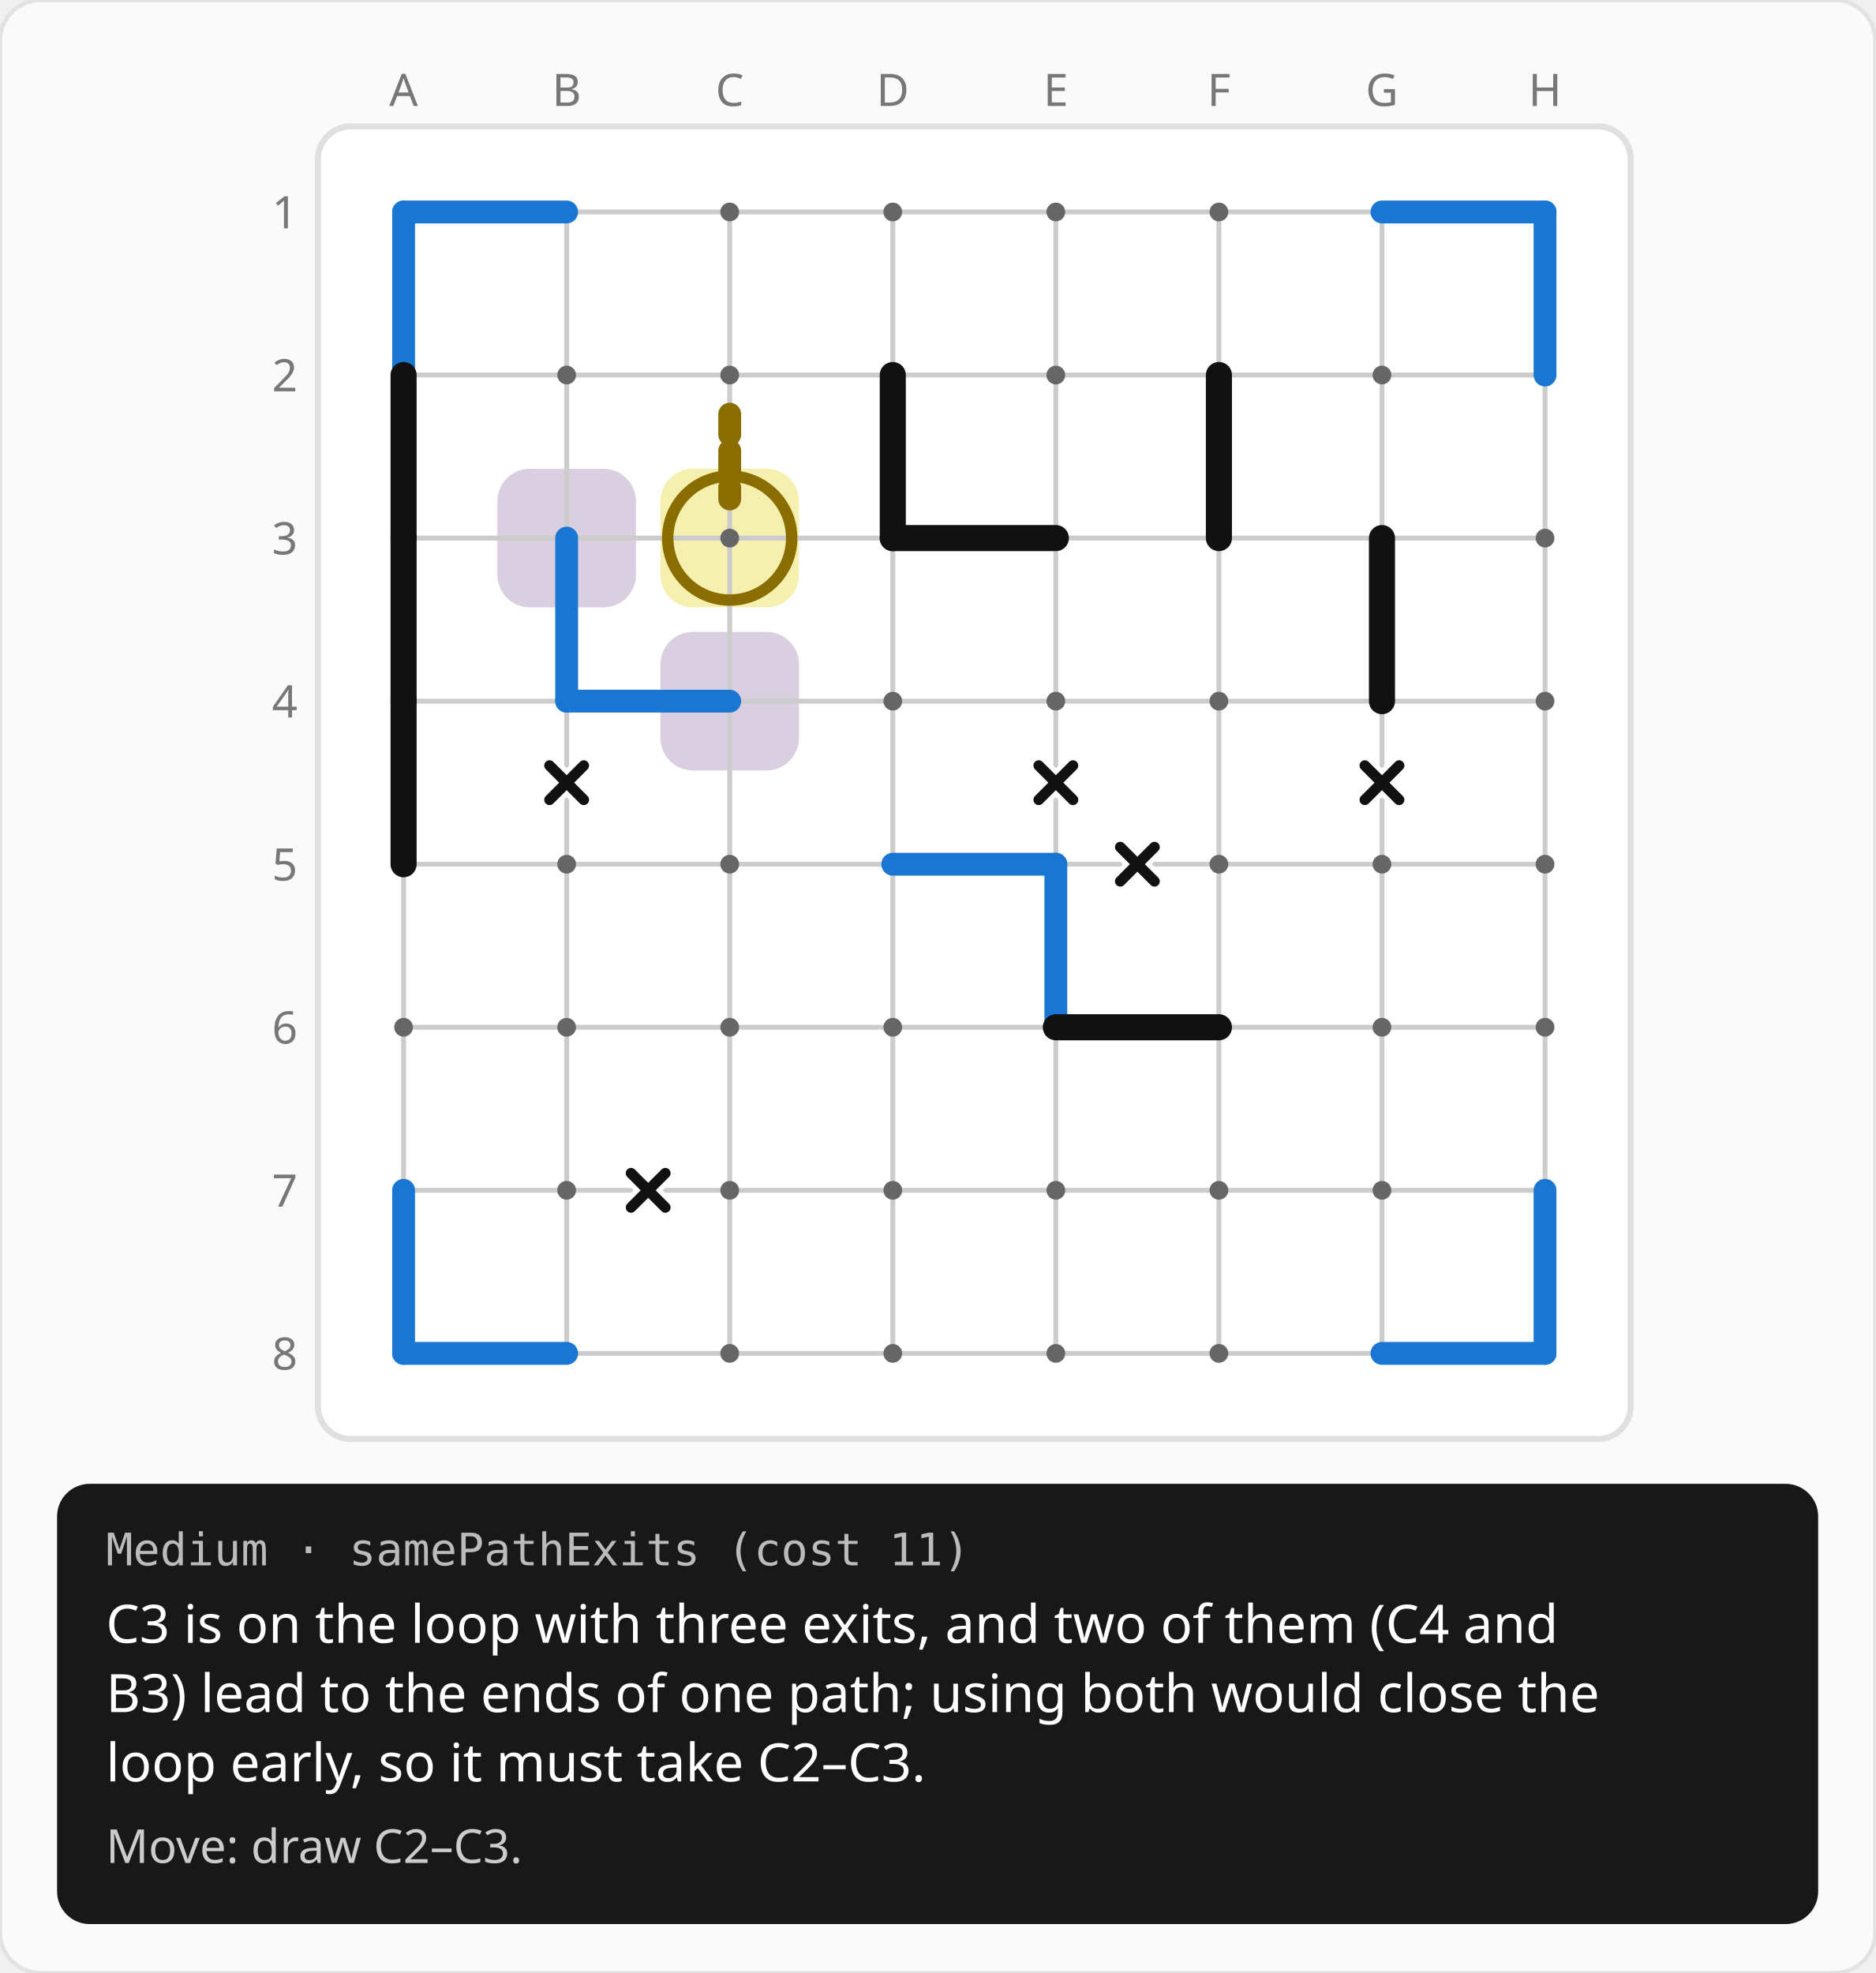
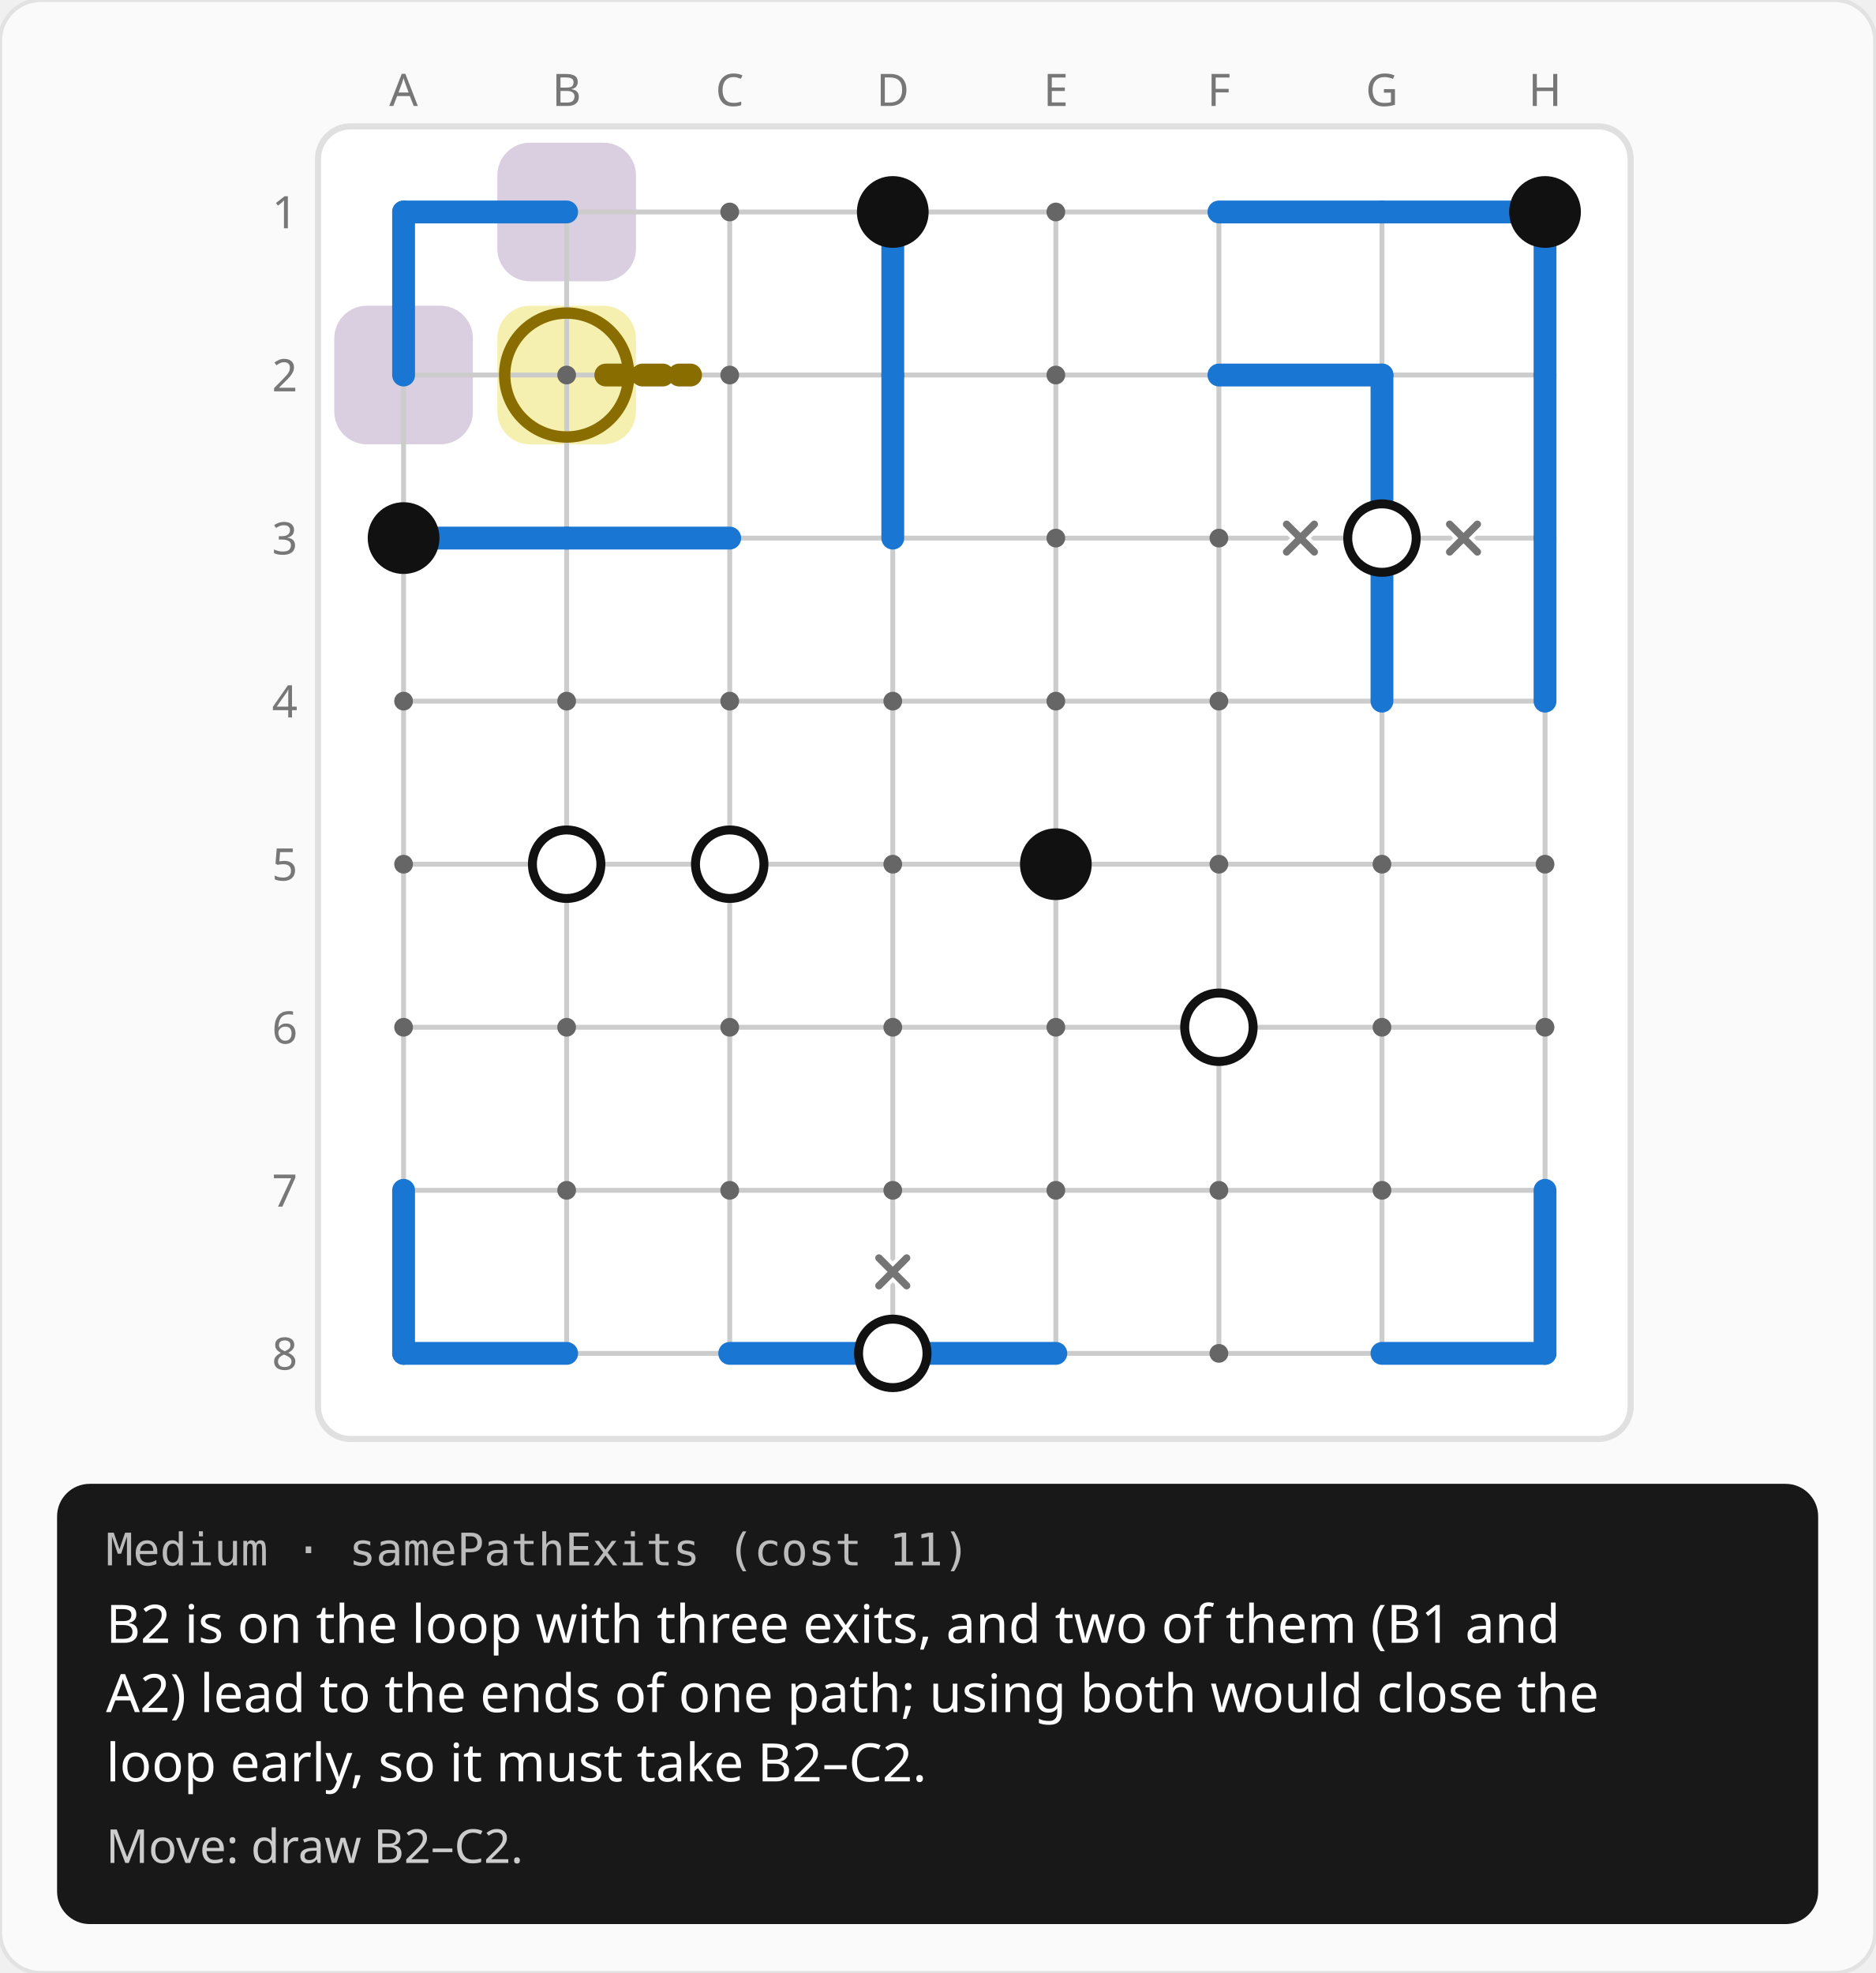
<svg xmlns="http://www.w3.org/2000/svg" width="460" height="484" viewBox="0 0 460 484">
  <rect width="460" height="484" rx="10" fill="#fafafa" stroke="#e2e2e2" />
  <defs>
    <pattern id="hatch" width="8" height="8" patternUnits="userSpaceOnUse" patternTransform="rotate(45)">
      <line x1="0" y1="0" x2="0" y2="8" stroke="#d55e00" stroke-width="3" opacity="0.55" />
    </pattern>
  </defs>
  <g transform="translate(59 12)">
    <text x="40" y="14" fill="#777777" font-size="11" font-family="system-ui, sans-serif" text-anchor="middle">A</text>
    <text x="80" y="14" fill="#777777" font-size="11" font-family="system-ui, sans-serif" text-anchor="middle">B</text>
    <text x="120" y="14" fill="#777777" font-size="11" font-family="system-ui, sans-serif" text-anchor="middle">C</text>
    <text x="160" y="14" fill="#777777" font-size="11" font-family="system-ui, sans-serif" text-anchor="middle">D</text>
    <text x="200" y="14" fill="#777777" font-size="11" font-family="system-ui, sans-serif" text-anchor="middle">E</text>
    <text x="240" y="14" fill="#777777" font-size="11" font-family="system-ui, sans-serif" text-anchor="middle">F</text>
    <text x="280" y="14" fill="#777777" font-size="11" font-family="system-ui, sans-serif" text-anchor="middle">G</text>
    <text x="320" y="14" fill="#777777" font-size="11" font-family="system-ui, sans-serif" text-anchor="middle">H</text>
    <text x="14" y="44" fill="#777777" font-size="11" font-family="system-ui, sans-serif" text-anchor="end">1</text>
    <text x="14" y="84" fill="#777777" font-size="11" font-family="system-ui, sans-serif" text-anchor="end">2</text>
    <text x="14" y="124" fill="#777777" font-size="11" font-family="system-ui, sans-serif" text-anchor="end">3</text>
    <text x="14" y="164" fill="#777777" font-size="11" font-family="system-ui, sans-serif" text-anchor="end">4</text>
    <text x="14" y="204" fill="#777777" font-size="11" font-family="system-ui, sans-serif" text-anchor="end">5</text>
    <text x="14" y="244" fill="#777777" font-size="11" font-family="system-ui, sans-serif" text-anchor="end">6</text>
    <text x="14" y="284" fill="#777777" font-size="11" font-family="system-ui, sans-serif" text-anchor="end">7</text>
    <text x="14" y="324" fill="#777777" font-size="11" font-family="system-ui, sans-serif" text-anchor="end">8</text>
    <g transform="translate(18 18)">
      <rect x="1" y="1" width="322" height="322" rx="8" fill="#ffffff" stroke="#e0e0e0" stroke-width="1.5" />
-       <rect x="85" y="125" width="34" height="34" rx="8" fill="rgba(122,81,149,0.28)" />
-       <rect x="45" y="85" width="34" height="34" rx="8" fill="rgba(122,81,149,0.28)" />
-       <rect x="85" y="85" width="34" height="34" rx="8" fill="rgba(244,236,156,0.8)" />
+       <rect x="45" y="5" width="34" height="34" rx="8" fill="rgba(122,81,149,0.28)" />
+       <rect x="5" y="45" width="34" height="34" rx="8" fill="rgba(122,81,149,0.28)" />
+       <rect x="45" y="45" width="34" height="34" rx="8" fill="rgba(244,236,156,0.8)" />
      <line x1="22" y1="22" x2="302" y2="22" stroke="#cccccc" stroke-width="1.2" />
      <line x1="22" y1="62" x2="302" y2="62" stroke="#cccccc" stroke-width="1.2" />
      <line x1="22" y1="102" x2="302" y2="102" stroke="#cccccc" stroke-width="1.2" />
      <line x1="22" y1="142" x2="302" y2="142" stroke="#cccccc" stroke-width="1.2" />
      <line x1="22" y1="182" x2="302" y2="182" stroke="#cccccc" stroke-width="1.2" />
      <line x1="22" y1="222" x2="302" y2="222" stroke="#cccccc" stroke-width="1.2" />
      <line x1="22" y1="262" x2="302" y2="262" stroke="#cccccc" stroke-width="1.2" />
      <line x1="22" y1="302" x2="302" y2="302" stroke="#cccccc" stroke-width="1.2" />
      <line x1="22" y1="22" x2="22" y2="302" stroke="#cccccc" stroke-width="1.2" />
      <line x1="62" y1="22" x2="62" y2="302" stroke="#cccccc" stroke-width="1.2" />
      <line x1="102" y1="22" x2="102" y2="302" stroke="#cccccc" stroke-width="1.2" />
      <line x1="142" y1="22" x2="142" y2="302" stroke="#cccccc" stroke-width="1.2" />
      <line x1="182" y1="22" x2="182" y2="302" stroke="#cccccc" stroke-width="1.2" />
      <line x1="222" y1="22" x2="222" y2="302" stroke="#cccccc" stroke-width="1.2" />
      <line x1="262" y1="22" x2="262" y2="302" stroke="#cccccc" stroke-width="1.2" />
      <line x1="302" y1="22" x2="302" y2="302" stroke="#cccccc" stroke-width="1.2" />
      <circle cx="22" cy="22" r="2.3" fill="#666666" />
      <circle cx="62" cy="22" r="2.3" fill="#666666" />
      <circle cx="102" cy="22" r="2.3" fill="#666666" />
-       <circle cx="142" cy="22" r="2.3" fill="#666666" />
      <circle cx="182" cy="22" r="2.3" fill="#666666" />
      <circle cx="222" cy="22" r="2.3" fill="#666666" />
      <circle cx="262" cy="22" r="2.3" fill="#666666" />
-       <circle cx="302" cy="22" r="2.3" fill="#666666" />
      <circle cx="22" cy="62" r="2.3" fill="#666666" />
      <circle cx="62" cy="62" r="2.3" fill="#666666" />
      <circle cx="102" cy="62" r="2.3" fill="#666666" />
      <circle cx="142" cy="62" r="2.3" fill="#666666" />
      <circle cx="182" cy="62" r="2.3" fill="#666666" />
      <circle cx="222" cy="62" r="2.3" fill="#666666" />
      <circle cx="262" cy="62" r="2.3" fill="#666666" />
      <circle cx="302" cy="62" r="2.3" fill="#666666" />
-       <circle cx="22" cy="102" r="2.3" fill="#666666" />
      <circle cx="62" cy="102" r="2.3" fill="#666666" />
      <circle cx="102" cy="102" r="2.3" fill="#666666" />
      <circle cx="142" cy="102" r="2.3" fill="#666666" />
      <circle cx="182" cy="102" r="2.3" fill="#666666" />
      <circle cx="222" cy="102" r="2.3" fill="#666666" />
-       <circle cx="262" cy="102" r="2.3" fill="#666666" />
      <circle cx="302" cy="102" r="2.3" fill="#666666" />
      <circle cx="22" cy="142" r="2.3" fill="#666666" />
      <circle cx="62" cy="142" r="2.3" fill="#666666" />
      <circle cx="102" cy="142" r="2.3" fill="#666666" />
      <circle cx="142" cy="142" r="2.3" fill="#666666" />
      <circle cx="182" cy="142" r="2.3" fill="#666666" />
      <circle cx="222" cy="142" r="2.3" fill="#666666" />
      <circle cx="262" cy="142" r="2.3" fill="#666666" />
      <circle cx="302" cy="142" r="2.3" fill="#666666" />
      <circle cx="22" cy="182" r="2.3" fill="#666666" />
-       <circle cx="62" cy="182" r="2.3" fill="#666666" />
-       <circle cx="102" cy="182" r="2.3" fill="#666666" />
      <circle cx="142" cy="182" r="2.3" fill="#666666" />
-       <circle cx="182" cy="182" r="2.3" fill="#666666" />
      <circle cx="222" cy="182" r="2.3" fill="#666666" />
      <circle cx="262" cy="182" r="2.3" fill="#666666" />
      <circle cx="302" cy="182" r="2.3" fill="#666666" />
      <circle cx="22" cy="222" r="2.3" fill="#666666" />
      <circle cx="62" cy="222" r="2.3" fill="#666666" />
      <circle cx="102" cy="222" r="2.3" fill="#666666" />
      <circle cx="142" cy="222" r="2.3" fill="#666666" />
      <circle cx="182" cy="222" r="2.3" fill="#666666" />
-       <circle cx="222" cy="222" r="2.3" fill="#666666" />
      <circle cx="262" cy="222" r="2.3" fill="#666666" />
      <circle cx="302" cy="222" r="2.3" fill="#666666" />
      <circle cx="22" cy="262" r="2.3" fill="#666666" />
      <circle cx="62" cy="262" r="2.3" fill="#666666" />
      <circle cx="102" cy="262" r="2.3" fill="#666666" />
      <circle cx="142" cy="262" r="2.3" fill="#666666" />
      <circle cx="182" cy="262" r="2.3" fill="#666666" />
      <circle cx="222" cy="262" r="2.3" fill="#666666" />
      <circle cx="262" cy="262" r="2.3" fill="#666666" />
      <circle cx="302" cy="262" r="2.3" fill="#666666" />
      <circle cx="22" cy="302" r="2.3" fill="#666666" />
      <circle cx="62" cy="302" r="2.3" fill="#666666" />
      <circle cx="102" cy="302" r="2.3" fill="#666666" />
-       <circle cx="142" cy="302" r="2.3" fill="#666666" />
      <circle cx="182" cy="302" r="2.3" fill="#666666" />
      <circle cx="222" cy="302" r="2.3" fill="#666666" />
      <circle cx="262" cy="302" r="2.3" fill="#666666" />
      <circle cx="302" cy="302" r="2.3" fill="#666666" />
      <line x1="22" y1="22" x2="62" y2="22" stroke="#1976d2" stroke-width="5.6" stroke-linecap="round" />
      <line x1="22" y1="22" x2="22" y2="62" stroke="#1976d2" stroke-width="5.6" stroke-linecap="round" />
+       <line x1="142" y1="22" x2="142" y2="62" stroke="#1976d2" stroke-width="5.6" stroke-linecap="round" />
+       <line x1="222" y1="22" x2="262" y2="22" stroke="#1976d2" stroke-width="5.6" stroke-linecap="round" />
      <line x1="262" y1="22" x2="302" y2="22" stroke="#1976d2" stroke-width="5.6" stroke-linecap="round" />
      <line x1="302" y1="22" x2="302" y2="62" stroke="#1976d2" stroke-width="5.6" stroke-linecap="round" />
-       <line x1="22" y1="62" x2="22" y2="102" stroke="#111111" stroke-width="6.4" stroke-linecap="round" />
-       <line x1="142" y1="62" x2="142" y2="102" stroke="#111111" stroke-width="6.4" stroke-linecap="round" />
-       <line x1="222" y1="62" x2="222" y2="102" stroke="#111111" stroke-width="6.4" stroke-linecap="round" />
-       <line x1="22" y1="102" x2="22" y2="142" stroke="#111111" stroke-width="6.4" stroke-linecap="round" />
-       <line x1="62" y1="102" x2="62" y2="142" stroke="#1976d2" stroke-width="5.6" stroke-linecap="round" />
-       <line x1="142" y1="102" x2="182" y2="102" stroke="#111111" stroke-width="6.4" stroke-linecap="round" />
-       <line x1="262" y1="102" x2="262" y2="142" stroke="#111111" stroke-width="6.4" stroke-linecap="round" />
-       <line x1="22" y1="142" x2="22" y2="182" stroke="#111111" stroke-width="6.4" stroke-linecap="round" />
-       <line x1="62" y1="142" x2="102" y2="142" stroke="#1976d2" stroke-width="5.6" stroke-linecap="round" />
-       <line x1="142" y1="182" x2="182" y2="182" stroke="#1976d2" stroke-width="5.6" stroke-linecap="round" />
-       <line x1="182" y1="182" x2="182" y2="222" stroke="#1976d2" stroke-width="5.6" stroke-linecap="round" />
-       <line x1="182" y1="222" x2="222" y2="222" stroke="#111111" stroke-width="6.4" stroke-linecap="round" />
+       <line x1="142" y1="62" x2="142" y2="102" stroke="#1976d2" stroke-width="5.6" stroke-linecap="round" />
+       <line x1="222" y1="62" x2="262" y2="62" stroke="#1976d2" stroke-width="5.6" stroke-linecap="round" />
+       <line x1="262" y1="62" x2="262" y2="102" stroke="#1976d2" stroke-width="5.6" stroke-linecap="round" />
+       <line x1="302" y1="62" x2="302" y2="102" stroke="#1976d2" stroke-width="5.6" stroke-linecap="round" />
+       <line x1="22" y1="102" x2="62" y2="102" stroke="#1976d2" stroke-width="5.6" stroke-linecap="round" />
+       <line x1="62" y1="102" x2="102" y2="102" stroke="#1976d2" stroke-width="5.6" stroke-linecap="round" />
+       <line x1="262" y1="102" x2="262" y2="142" stroke="#1976d2" stroke-width="5.6" stroke-linecap="round" />
+       <line x1="302" y1="102" x2="302" y2="142" stroke="#1976d2" stroke-width="5.6" stroke-linecap="round" />
      <line x1="22" y1="262" x2="22" y2="302" stroke="#1976d2" stroke-width="5.6" stroke-linecap="round" />
      <line x1="302" y1="262" x2="302" y2="302" stroke="#1976d2" stroke-width="5.6" stroke-linecap="round" />
      <line x1="22" y1="302" x2="62" y2="302" stroke="#1976d2" stroke-width="5.6" stroke-linecap="round" />
+       <line x1="102" y1="302" x2="142" y2="302" stroke="#1976d2" stroke-width="5.6" stroke-linecap="round" />
+       <line x1="142" y1="302" x2="182" y2="302" stroke="#1976d2" stroke-width="5.6" stroke-linecap="round" />
      <line x1="262" y1="302" x2="302" y2="302" stroke="#1976d2" stroke-width="5.6" stroke-linecap="round" />
-       <path d="M57.8 157.8L66.2 166.2M57.8 166.2L66.2 157.8" stroke="#ffffff" stroke-width="5" stroke-linecap="round" />
-       <path d="M57.8 157.8L66.2 166.2M57.8 166.2L66.2 157.8" stroke="#111111" stroke-width="2.6" stroke-linecap="round" />
-       <path d="M177.8 157.8L186.2 166.2M177.8 166.2L186.2 157.8" stroke="#ffffff" stroke-width="5" stroke-linecap="round" />
-       <path d="M177.8 157.8L186.2 166.2M177.8 166.2L186.2 157.8" stroke="#111111" stroke-width="2.6" stroke-linecap="round" />
-       <path d="M257.8 157.8L266.2 166.2M257.8 166.2L266.2 157.8" stroke="#ffffff" stroke-width="5" stroke-linecap="round" />
-       <path d="M257.8 157.8L266.2 166.2M257.8 166.2L266.2 157.8" stroke="#111111" stroke-width="2.6" stroke-linecap="round" />
-       <path d="M197.8 177.8L206.2 186.2M197.8 186.2L206.2 177.8" stroke="#ffffff" stroke-width="5" stroke-linecap="round" />
-       <path d="M197.8 177.8L206.2 186.2M197.8 186.2L206.2 177.8" stroke="#111111" stroke-width="2.6" stroke-linecap="round" />
-       <path d="M77.8 257.8L86.2 266.2M77.8 266.2L86.2 257.8" stroke="#ffffff" stroke-width="5" stroke-linecap="round" />
-       <path d="M77.8 257.8L86.2 266.2M77.8 266.2L86.2 257.8" stroke="#111111" stroke-width="2.6" stroke-linecap="round" />
-       <circle cx="102" cy="102" r="15.2" fill="none" stroke="#8a6d00" stroke-width="2.8" />
-       <line x1="102" y1="71.6" x2="102" y2="92.4" stroke="#8a6d00" stroke-width="5.6" stroke-linecap="round" stroke-dasharray="5 4" />
+       <circle cx="142" cy="22" r="8.8" fill="#111111" />
+       <circle cx="302" cy="22" r="8.8" fill="#111111" />
+       <circle cx="22" cy="102" r="8.8" fill="#111111" />
+       <circle cx="262" cy="102" r="8.4" fill="#ffffff" />
+       <circle cx="262" cy="102" r="8.4" fill="none" stroke="#111111" stroke-width="2.2" />
+       <circle cx="62" cy="182" r="8.4" fill="#ffffff" />
+       <circle cx="62" cy="182" r="8.4" fill="none" stroke="#111111" stroke-width="2.2" />
+       <circle cx="102" cy="182" r="8.4" fill="#ffffff" />
+       <circle cx="102" cy="182" r="8.4" fill="none" stroke="#111111" stroke-width="2.2" />
+       <circle cx="182" cy="182" r="8.8" fill="#111111" />
+       <circle cx="222" cy="222" r="8.4" fill="#ffffff" />
+       <circle cx="222" cy="222" r="8.4" fill="none" stroke="#111111" stroke-width="2.2" />
+       <circle cx="142" cy="302" r="8.4" fill="#ffffff" />
+       <circle cx="142" cy="302" r="8.4" fill="none" stroke="#111111" stroke-width="2.2" />
+       <path d="M238.6 98.6L245.4 105.4M238.6 105.4L245.4 98.6" stroke="#ffffff" stroke-width="3.6" stroke-linecap="round" />
+       <path d="M238.6 98.6L245.4 105.4M238.6 105.4L245.4 98.6" stroke="#757575" stroke-width="1.8" stroke-linecap="round" />
+       <path d="M278.6 98.6L285.4 105.4M278.6 105.4L285.4 98.6" stroke="#ffffff" stroke-width="3.6" stroke-linecap="round" />
+       <path d="M278.6 98.6L285.4 105.4M278.6 105.4L285.4 98.6" stroke="#757575" stroke-width="1.8" stroke-linecap="round" />
+       <path d="M138.6 278.6L145.4 285.4M138.6 285.4L145.4 278.6" stroke="#ffffff" stroke-width="3.6" stroke-linecap="round" />
+       <path d="M138.6 278.6L145.4 285.4M138.6 285.4L145.4 278.6" stroke="#757575" stroke-width="1.8" stroke-linecap="round" />
+       <circle cx="62" cy="62" r="15.2" fill="none" stroke="#8a6d00" stroke-width="2.8" />
+       <line x1="71.6" y1="62" x2="92.4" y2="62" stroke="#8a6d00" stroke-width="5.6" stroke-linecap="round" stroke-dasharray="5 4" />
    </g>
  </g>
  <rect x="14" y="364" width="432" height="108" rx="8" fill="#181818" />
  <text x="26" y="384" fill="#bbbbbb" font-size="11" font-family="ui-monospace, Menlo, monospace">Medium · samePathExits (cost 11)</text>
-   <text x="26" y="403" fill="#ffffff" font-size="13" font-family="system-ui, sans-serif">C3 is on the loop with three exits, and two of them (C4 and</text>
-   <text x="26" y="420" fill="#ffffff" font-size="13" font-family="system-ui, sans-serif">B3) lead to the ends of one path; using both would close the</text>
-   <text x="26" y="437" fill="#ffffff" font-size="13" font-family="system-ui, sans-serif">loop early, so it must take C2–C3.</text>
-   <text x="26" y="457" fill="#cccccc" font-size="11.5" font-family="system-ui, sans-serif">Move: draw C2–C3.</text>
+   <text x="26" y="403" fill="#ffffff" font-size="13" font-family="system-ui, sans-serif">B2 is on the loop with three exits, and two of them (B1 and</text>
+   <text x="26" y="420" fill="#ffffff" font-size="13" font-family="system-ui, sans-serif">A2) lead to the ends of one path; using both would close the</text>
+   <text x="26" y="437" fill="#ffffff" font-size="13" font-family="system-ui, sans-serif">loop early, so it must take B2–C2.</text>
+   <text x="26" y="457" fill="#cccccc" font-size="11.5" font-family="system-ui, sans-serif">Move: draw B2–C2.</text>
</svg>
